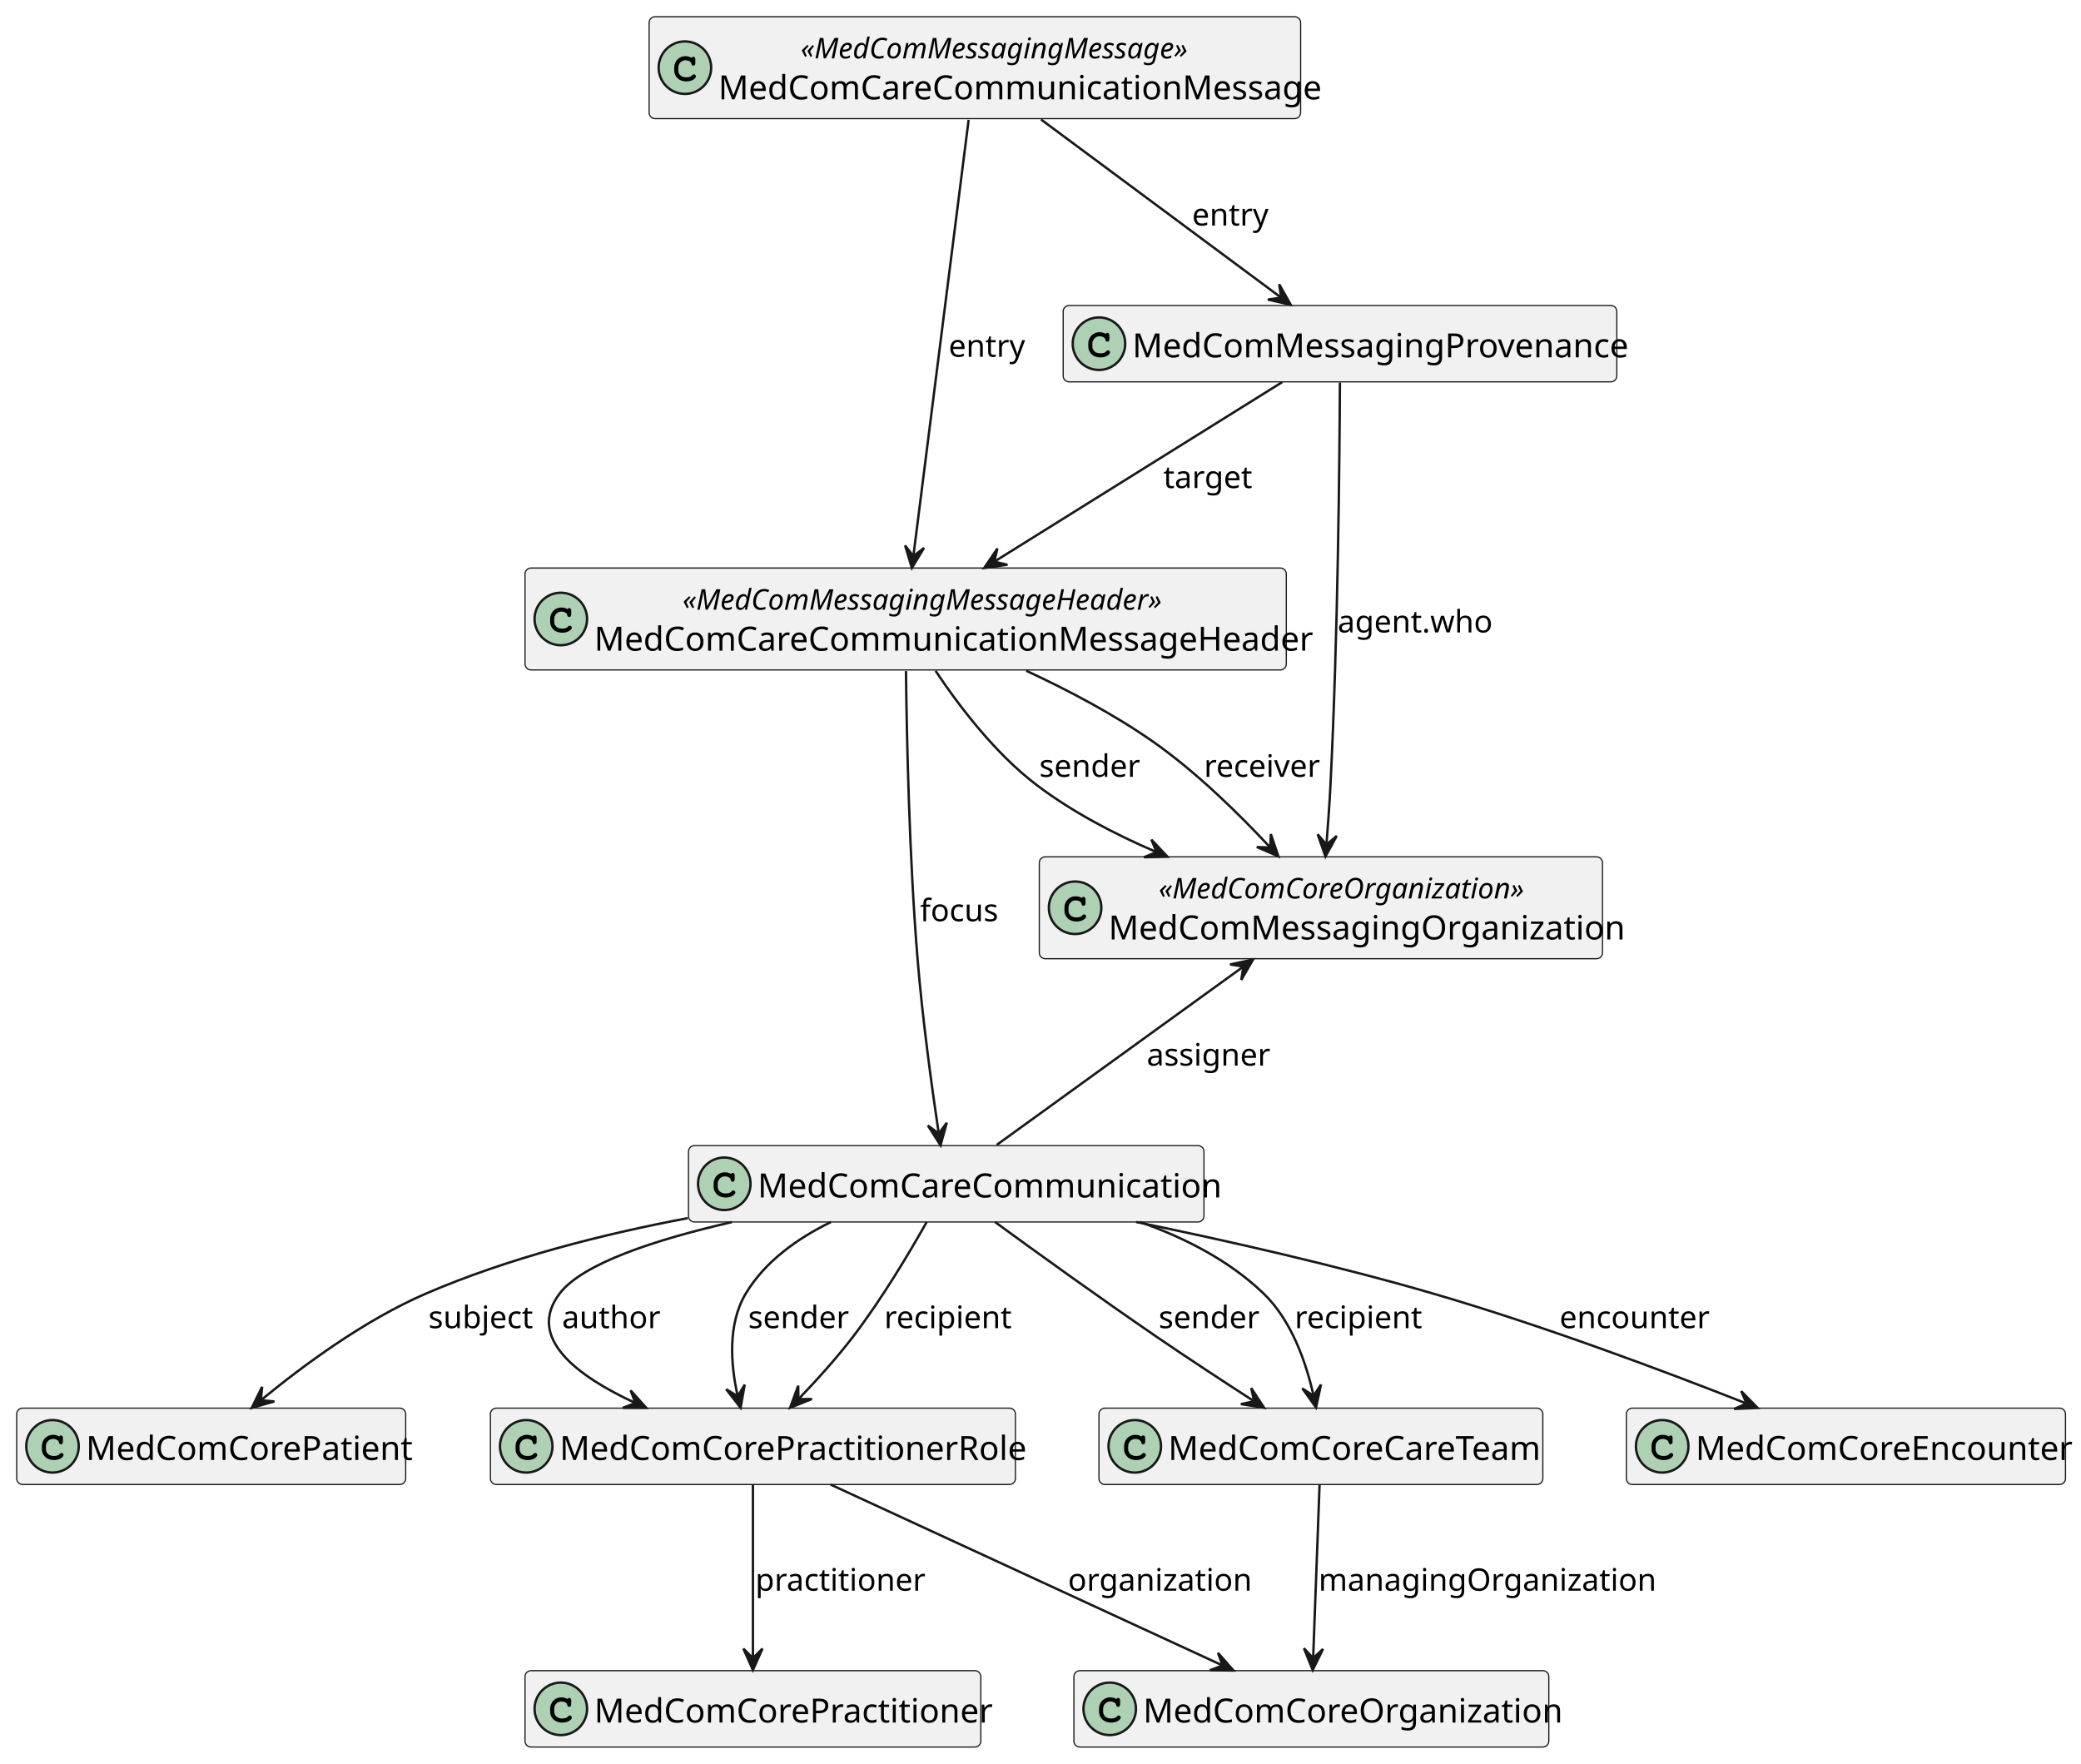
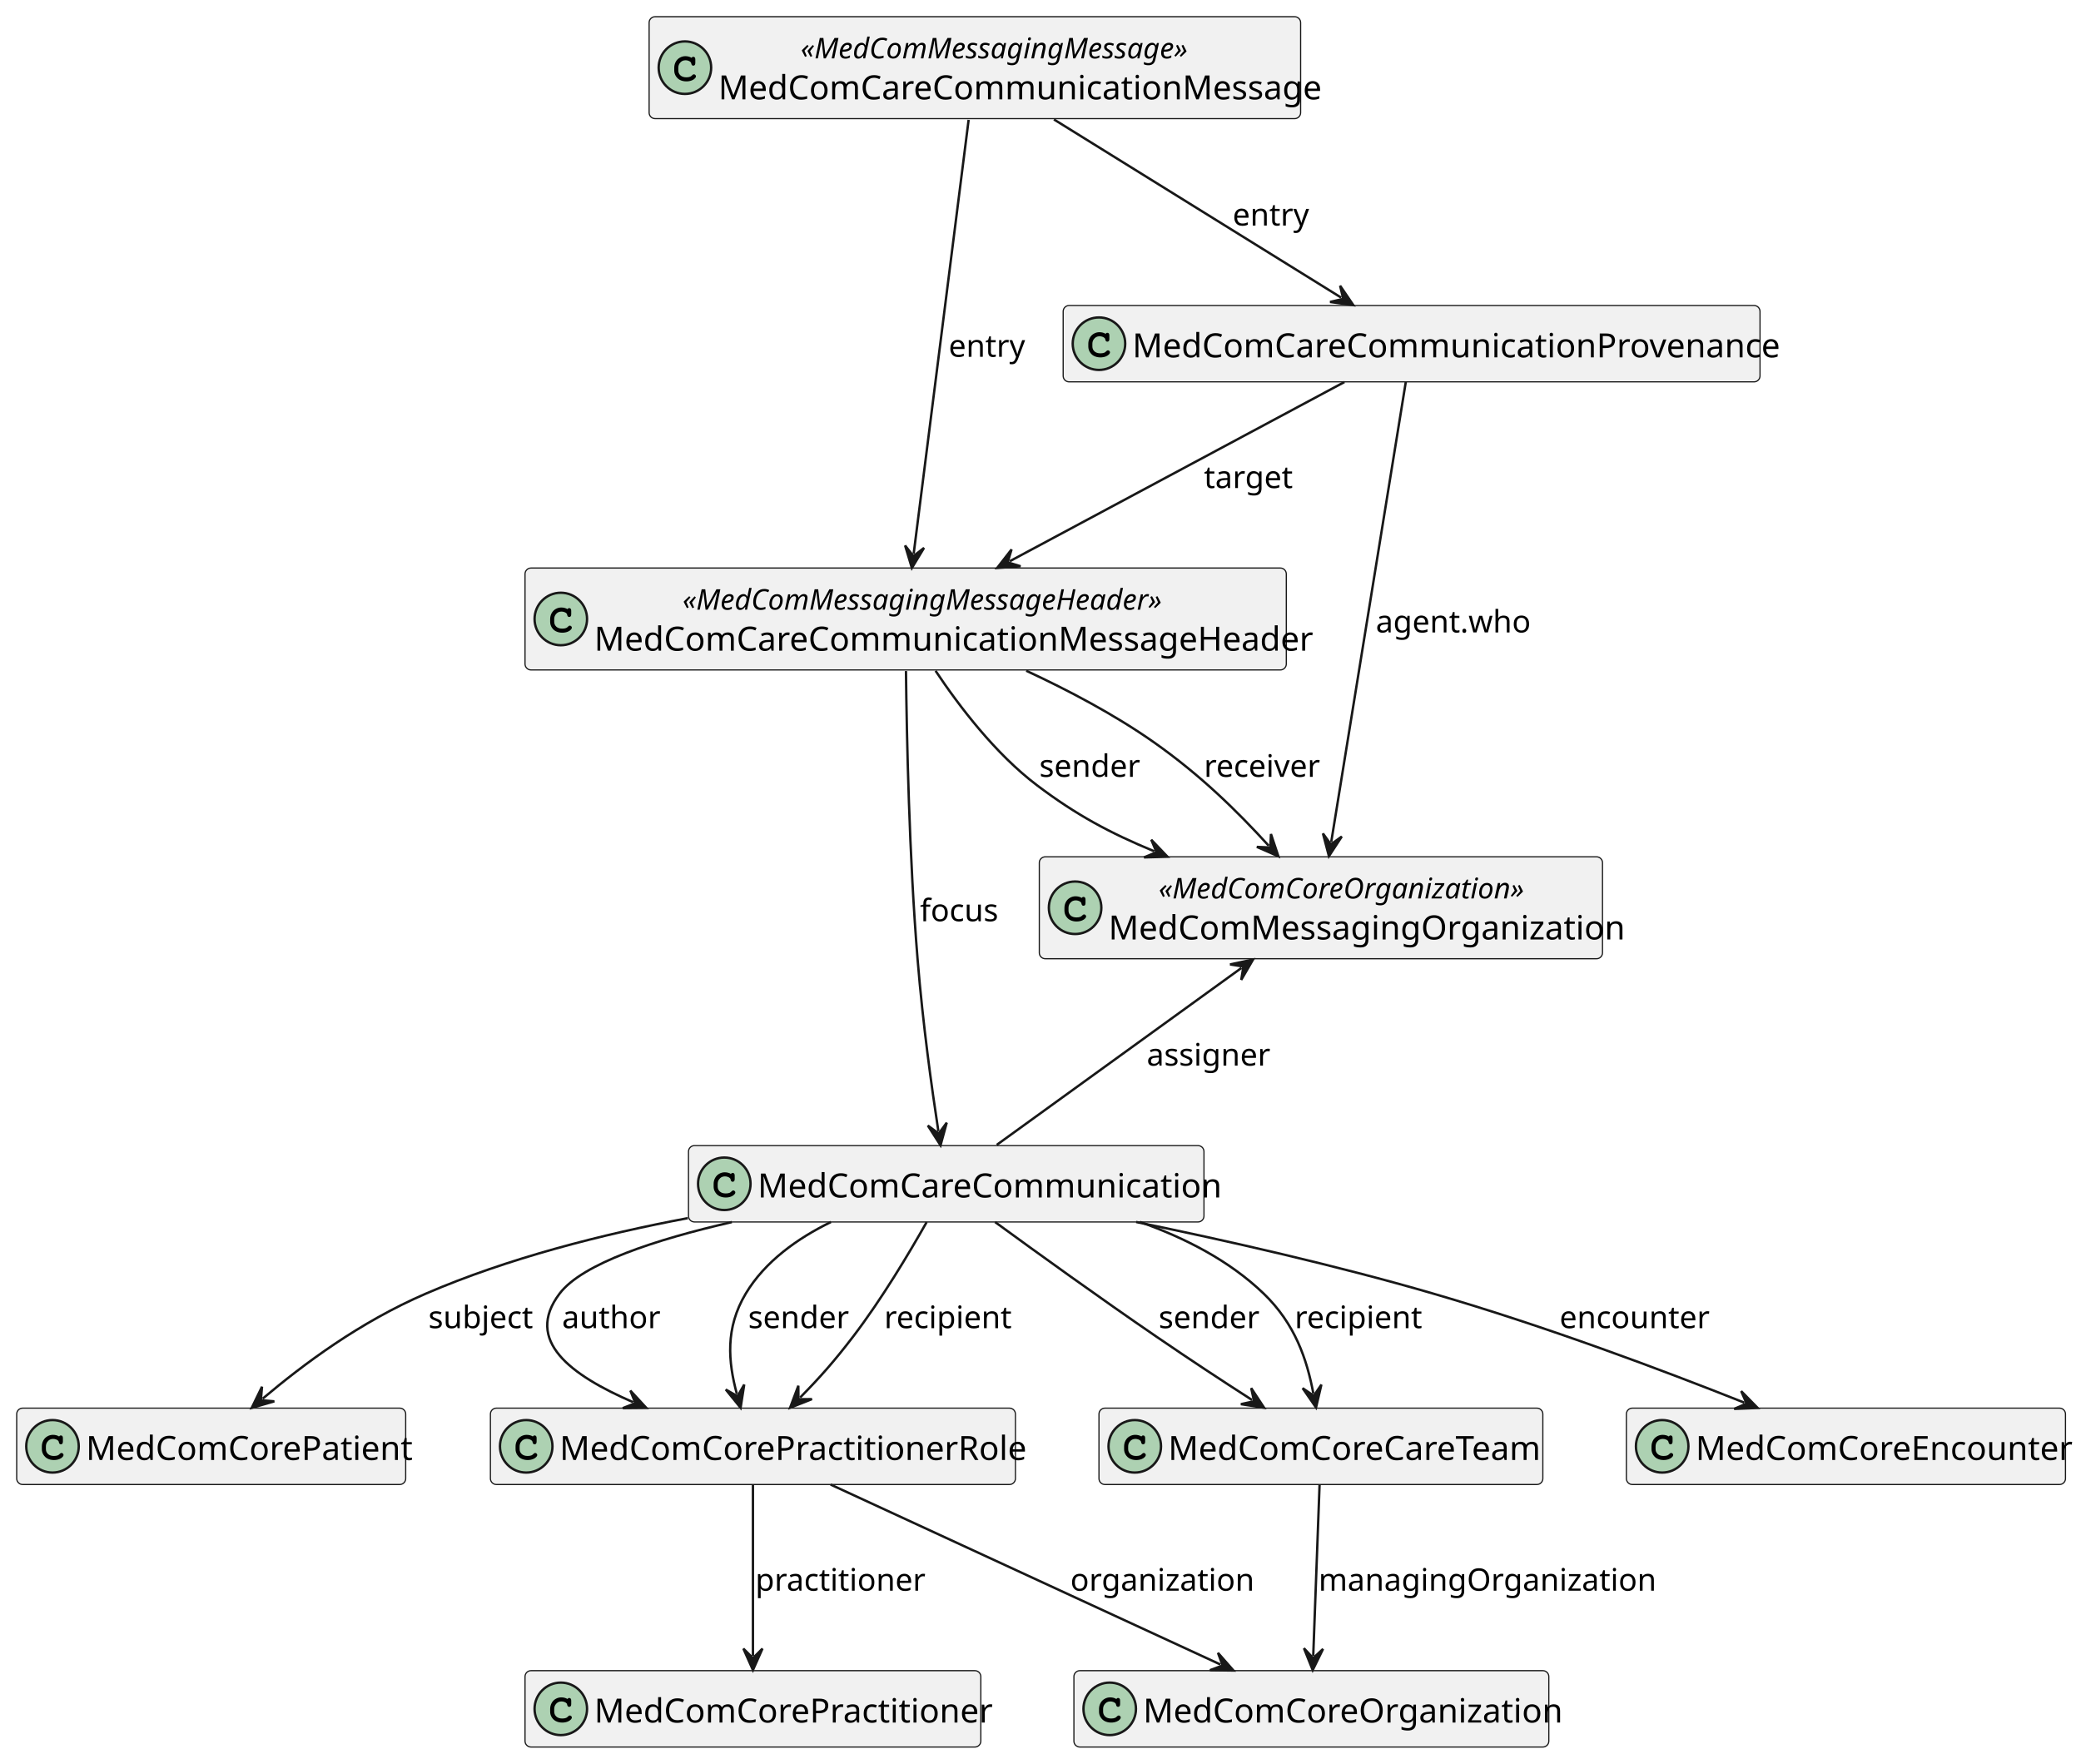
<svg xmlns="http://www.w3.org/2000/svg" contentStyleType="text/css" height="739px" preserveAspectRatio="none" style="width:872px;height:739px;background:#FFFFFF;" version="1.1" viewBox="0 0 872 739" width="872px" zoomAndPan="magnify">
  <defs />
  <g>
    <g id="elem_message">
      <rect codeLine="6" fill="#F1F1F1" height="42.703" id="message" rx="2.5" ry="2.5" style="stroke:#181818;stroke-width:0.5;" width="273" x="272" y="7" />
      <ellipse cx="287" cy="28.352" fill="#ADD1B2" rx="11" ry="11" style="stroke:#181818;stroke-width:1.0;" />
      <path d="M289.766,24.227 Q289.922,24.008 290.109,23.898 Q290.297,23.789 290.516,23.789 Q290.891,23.789 291.125,24.055 Q291.359,24.305 291.359,24.914 L291.359,26.367 Q291.359,26.977 291.125,27.242 Q290.891,27.508 290.516,27.508 Q290.172,27.508 289.969,27.305 Q289.766,27.117 289.656,26.602 Q289.609,26.242 289.422,26.055 Q289.094,25.68 288.484,25.461 Q287.875,25.242 287.25,25.242 Q286.484,25.242 285.844,25.57 Q285.219,25.898 284.719,26.648 Q284.234,27.398 284.234,28.43 L284.234,29.523 Q284.234,30.758 285.125,31.586 Q286.016,32.398 287.609,32.398 Q288.547,32.398 289.203,32.148 Q289.594,31.992 290.016,31.555 Q290.281,31.289 290.422,31.211 Q290.578,31.133 290.781,31.133 Q291.109,31.133 291.359,31.398 Q291.625,31.648 291.625,31.992 Q291.625,32.336 291.281,32.742 Q290.781,33.32 289.984,33.648 Q288.906,34.102 287.609,34.102 Q286.094,34.102 284.891,33.477 Q283.906,32.977 283.219,31.914 Q282.531,30.836 282.531,29.555 L282.531,28.398 Q282.531,27.07 283.141,25.93 Q283.766,24.773 284.859,24.164 Q285.953,23.539 287.188,23.539 Q287.922,23.539 288.562,23.711 Q289.219,23.867 289.766,24.227 Z " fill="#000000" />
      <text fill="#000000" font-family="sans-serif" font-size="12" font-style="italic" lengthAdjust="spacing" textLength="172" x="335.5" y="24.457">«MedComMessagingMessage»</text>
      <text fill="#000000" font-family="sans-serif" font-size="14" lengthAdjust="spacing" textLength="241" x="301" y="41.627">MedComCareCommunicationMessage</text>
    </g>
    <g id="elem_messageheader">
      <rect codeLine="7" fill="#F1F1F1" height="42.703" id="messageheader" rx="2.5" ry="2.5" style="stroke:#181818;stroke-width:0.5;" width="319" x="220" y="238" />
      <ellipse cx="235" cy="259.352" fill="#ADD1B2" rx="11" ry="11" style="stroke:#181818;stroke-width:1.0;" />
      <path d="M237.766,255.227 Q237.922,255.008 238.109,254.898 Q238.297,254.789 238.516,254.789 Q238.891,254.789 239.125,255.055 Q239.359,255.305 239.359,255.914 L239.359,257.367 Q239.359,257.977 239.125,258.242 Q238.891,258.508 238.516,258.508 Q238.172,258.508 237.969,258.305 Q237.766,258.117 237.656,257.602 Q237.609,257.242 237.422,257.055 Q237.094,256.68 236.484,256.461 Q235.875,256.242 235.25,256.242 Q234.484,256.242 233.844,256.57 Q233.219,256.898 232.719,257.648 Q232.234,258.398 232.234,259.43 L232.234,260.523 Q232.234,261.758 233.125,262.586 Q234.016,263.398 235.609,263.398 Q236.547,263.398 237.203,263.148 Q237.594,262.992 238.016,262.555 Q238.281,262.289 238.422,262.211 Q238.578,262.133 238.781,262.133 Q239.109,262.133 239.359,262.398 Q239.625,262.648 239.625,262.992 Q239.625,263.336 239.281,263.742 Q238.781,264.32 237.984,264.648 Q236.906,265.102 235.609,265.102 Q234.094,265.102 232.891,264.477 Q231.906,263.977 231.219,262.914 Q230.531,261.836 230.531,260.555 L230.531,259.398 Q230.531,258.07 231.141,256.93 Q231.766,255.773 232.859,255.164 Q233.953,254.539 235.188,254.539 Q235.922,254.539 236.562,254.711 Q237.219,254.867 237.766,255.227 Z " fill="#000000" />
      <text fill="#000000" font-family="sans-serif" font-size="12" font-style="italic" lengthAdjust="spacing" textLength="213" x="286" y="255.457">«MedComMessagingMessageHeader»</text>
      <text fill="#000000" font-family="sans-serif" font-size="14" lengthAdjust="spacing" textLength="287" x="249" y="272.627">MedComCareCommunicationMessageHeader</text>
    </g>
    <g id="elem_provenance">
-       <rect codeLine="8" fill="#F1F1F1" height="32" id="provenance" rx="2.5" ry="2.5" style="stroke:#181818;stroke-width:0.5;" width="232" x="445.5" y="128" />
+       <rect codeLine="8" fill="#F1F1F1" height="32" id="provenance" rx="2.5" ry="2.5" style="stroke:#181818;stroke-width:0.5;" width="292" x="445.5" y="128" />
      <ellipse cx="460.5" cy="144" fill="#ADD1B2" rx="11" ry="11" style="stroke:#181818;stroke-width:1.0;" />
      <path d="M463.266,139.875 Q463.422,139.656 463.609,139.547 Q463.797,139.438 464.016,139.438 Q464.391,139.438 464.625,139.703 Q464.859,139.953 464.859,140.562 L464.859,142.016 Q464.859,142.625 464.625,142.891 Q464.391,143.156 464.016,143.156 Q463.672,143.156 463.469,142.953 Q463.266,142.766 463.156,142.25 Q463.109,141.891 462.922,141.703 Q462.594,141.328 461.984,141.109 Q461.375,140.891 460.75,140.891 Q459.984,140.891 459.344,141.219 Q458.719,141.547 458.219,142.297 Q457.734,143.047 457.734,144.078 L457.734,145.172 Q457.734,146.406 458.625,147.234 Q459.516,148.047 461.109,148.047 Q462.047,148.047 462.703,147.797 Q463.094,147.641 463.516,147.203 Q463.781,146.938 463.922,146.859 Q464.078,146.781 464.281,146.781 Q464.609,146.781 464.859,147.047 Q465.125,147.297 465.125,147.641 Q465.125,147.984 464.781,148.391 Q464.281,148.969 463.484,149.297 Q462.406,149.75 461.109,149.75 Q459.594,149.75 458.391,149.125 Q457.406,148.625 456.719,147.562 Q456.031,146.484 456.031,145.203 L456.031,144.047 Q456.031,142.719 456.641,141.578 Q457.266,140.422 458.359,139.812 Q459.453,139.188 460.688,139.188 Q461.422,139.188 462.062,139.359 Q462.719,139.516 463.266,139.875 Z " fill="#000000" />
-       <text fill="#000000" font-family="sans-serif" font-size="14" lengthAdjust="spacing" textLength="200" x="474.5" y="149.728">MedComMessagingProvenance</text>
+       <text fill="#000000" font-family="sans-serif" font-size="14" lengthAdjust="spacing" textLength="260" x="474.5" y="149.728">MedComCareCommunicationProvenance</text>
    </g>
    <g id="elem_messagingOrganization">
      <rect codeLine="9" fill="#F1F1F1" height="42.703" id="messagingOrganization" rx="2.5" ry="2.5" style="stroke:#181818;stroke-width:0.5;" width="236" x="435.5" y="359" />
      <ellipse cx="450.5" cy="380.352" fill="#ADD1B2" rx="11" ry="11" style="stroke:#181818;stroke-width:1.0;" />
      <path d="M453.266,376.227 Q453.422,376.008 453.609,375.898 Q453.797,375.789 454.016,375.789 Q454.391,375.789 454.625,376.055 Q454.859,376.305 454.859,376.914 L454.859,378.367 Q454.859,378.977 454.625,379.242 Q454.391,379.508 454.016,379.508 Q453.672,379.508 453.469,379.305 Q453.266,379.117 453.156,378.602 Q453.109,378.242 452.922,378.055 Q452.594,377.68 451.984,377.461 Q451.375,377.242 450.75,377.242 Q449.984,377.242 449.344,377.57 Q448.719,377.898 448.219,378.648 Q447.734,379.398 447.734,380.43 L447.734,381.523 Q447.734,382.758 448.625,383.586 Q449.516,384.398 451.109,384.398 Q452.047,384.398 452.703,384.148 Q453.094,383.992 453.516,383.555 Q453.781,383.289 453.922,383.211 Q454.078,383.133 454.281,383.133 Q454.609,383.133 454.859,383.398 Q455.125,383.648 455.125,383.992 Q455.125,384.336 454.781,384.742 Q454.281,385.32 453.484,385.648 Q452.406,386.102 451.109,386.102 Q449.594,386.102 448.391,385.477 Q447.406,384.977 446.719,383.914 Q446.031,382.836 446.031,381.555 L446.031,380.398 Q446.031,379.07 446.641,377.93 Q447.266,376.773 448.359,376.164 Q449.453,375.539 450.688,375.539 Q451.422,375.539 452.062,375.711 Q452.719,375.867 453.266,376.227 Z " fill="#000000" />
      <text fill="#000000" font-family="sans-serif" font-size="12" font-style="italic" lengthAdjust="spacing" textLength="162" x="485.5" y="376.457">«MedComCoreOrganization»</text>
      <text fill="#000000" font-family="sans-serif" font-size="14" lengthAdjust="spacing" textLength="204" x="464.5" y="393.627">MedComMessagingOrganization</text>
    </g>
    <g id="elem_communication">
      <rect codeLine="10" fill="#F1F1F1" height="32" id="communication" rx="2.5" ry="2.5" style="stroke:#181818;stroke-width:0.5;" width="216" x="288.5" y="480" />
      <ellipse cx="303.5" cy="496" fill="#ADD1B2" rx="11" ry="11" style="stroke:#181818;stroke-width:1.0;" />
      <path d="M306.266,491.875 Q306.422,491.656 306.609,491.547 Q306.797,491.438 307.016,491.438 Q307.391,491.438 307.625,491.703 Q307.859,491.953 307.859,492.562 L307.859,494.016 Q307.859,494.625 307.625,494.891 Q307.391,495.156 307.016,495.156 Q306.672,495.156 306.469,494.953 Q306.266,494.766 306.156,494.25 Q306.109,493.891 305.922,493.703 Q305.594,493.328 304.984,493.109 Q304.375,492.891 303.75,492.891 Q302.984,492.891 302.344,493.219 Q301.719,493.547 301.219,494.297 Q300.734,495.047 300.734,496.078 L300.734,497.172 Q300.734,498.406 301.625,499.234 Q302.516,500.047 304.109,500.047 Q305.047,500.047 305.703,499.797 Q306.094,499.641 306.516,499.203 Q306.781,498.938 306.922,498.859 Q307.078,498.781 307.281,498.781 Q307.609,498.781 307.859,499.047 Q308.125,499.297 308.125,499.641 Q308.125,499.984 307.781,500.391 Q307.281,500.969 306.484,501.297 Q305.406,501.75 304.109,501.75 Q302.594,501.75 301.391,501.125 Q300.406,500.625 299.719,499.562 Q299.031,498.484 299.031,497.203 L299.031,496.047 Q299.031,494.719 299.641,493.578 Q300.266,492.422 301.359,491.812 Q302.453,491.188 303.688,491.188 Q304.422,491.188 305.062,491.359 Q305.719,491.516 306.266,491.875 Z " fill="#000000" />
      <text fill="#000000" font-family="sans-serif" font-size="14" lengthAdjust="spacing" textLength="184" x="317.5" y="501.728">MedComCareCommunication</text>
    </g>
    <g id="elem_patient">
      <rect codeLine="11" fill="#F1F1F1" height="32" id="patient" rx="2.5" ry="2.5" style="stroke:#181818;stroke-width:0.5;" width="163" x="7" y="590" />
      <ellipse cx="22" cy="606" fill="#ADD1B2" rx="11" ry="11" style="stroke:#181818;stroke-width:1.0;" />
      <path d="M24.766,601.875 Q24.922,601.656 25.109,601.547 Q25.297,601.438 25.516,601.438 Q25.891,601.438 26.125,601.703 Q26.359,601.953 26.359,602.562 L26.359,604.016 Q26.359,604.625 26.125,604.891 Q25.891,605.156 25.516,605.156 Q25.172,605.156 24.969,604.953 Q24.766,604.766 24.656,604.25 Q24.609,603.891 24.422,603.703 Q24.094,603.328 23.484,603.109 Q22.875,602.891 22.25,602.891 Q21.484,602.891 20.844,603.219 Q20.219,603.547 19.719,604.297 Q19.234,605.047 19.234,606.078 L19.234,607.172 Q19.234,608.406 20.125,609.234 Q21.016,610.047 22.609,610.047 Q23.547,610.047 24.203,609.797 Q24.594,609.641 25.016,609.203 Q25.281,608.938 25.422,608.859 Q25.578,608.781 25.781,608.781 Q26.109,608.781 26.359,609.047 Q26.625,609.297 26.625,609.641 Q26.625,609.984 26.281,610.391 Q25.781,610.969 24.984,611.297 Q23.906,611.75 22.609,611.75 Q21.094,611.75 19.891,611.125 Q18.906,610.625 18.219,609.562 Q17.531,608.484 17.531,607.203 L17.531,606.047 Q17.531,604.719 18.141,603.578 Q18.766,602.422 19.859,601.812 Q20.953,601.188 22.188,601.188 Q22.922,601.188 23.562,601.359 Q24.219,601.516 24.766,601.875 Z " fill="#000000" />
      <text fill="#000000" font-family="sans-serif" font-size="14" lengthAdjust="spacing" textLength="131" x="36" y="611.729">MedComCorePatient</text>
    </g>
    <g id="elem_pracRole">
      <rect codeLine="12" fill="#F1F1F1" height="32" id="pracRole" rx="2.5" ry="2.5" style="stroke:#181818;stroke-width:0.5;" width="220" x="205.5" y="590" />
      <ellipse cx="220.5" cy="606" fill="#ADD1B2" rx="11" ry="11" style="stroke:#181818;stroke-width:1.0;" />
      <path d="M223.266,601.875 Q223.422,601.656 223.609,601.547 Q223.797,601.438 224.016,601.438 Q224.391,601.438 224.625,601.703 Q224.859,601.953 224.859,602.562 L224.859,604.016 Q224.859,604.625 224.625,604.891 Q224.391,605.156 224.016,605.156 Q223.672,605.156 223.469,604.953 Q223.266,604.766 223.156,604.25 Q223.109,603.891 222.922,603.703 Q222.594,603.328 221.984,603.109 Q221.375,602.891 220.75,602.891 Q219.984,602.891 219.344,603.219 Q218.719,603.547 218.219,604.297 Q217.734,605.047 217.734,606.078 L217.734,607.172 Q217.734,608.406 218.625,609.234 Q219.516,610.047 221.109,610.047 Q222.047,610.047 222.703,609.797 Q223.094,609.641 223.516,609.203 Q223.781,608.938 223.922,608.859 Q224.078,608.781 224.281,608.781 Q224.609,608.781 224.859,609.047 Q225.125,609.297 225.125,609.641 Q225.125,609.984 224.781,610.391 Q224.281,610.969 223.484,611.297 Q222.406,611.75 221.109,611.75 Q219.594,611.75 218.391,611.125 Q217.406,610.625 216.719,609.562 Q216.031,608.484 216.031,607.203 L216.031,606.047 Q216.031,604.719 216.641,603.578 Q217.266,602.422 218.359,601.812 Q219.453,601.188 220.688,601.188 Q221.422,601.188 222.062,601.359 Q222.719,601.516 223.266,601.875 Z " fill="#000000" />
      <text fill="#000000" font-family="sans-serif" font-size="14" lengthAdjust="spacing" textLength="188" x="234.5" y="611.729">MedComCorePractitionerRole</text>
    </g>
    <g id="elem_careteam">
      <rect codeLine="13" fill="#F1F1F1" height="32" id="careteam" rx="2.5" ry="2.5" style="stroke:#181818;stroke-width:0.5;" width="186" x="460.5" y="590" />
      <ellipse cx="475.5" cy="606" fill="#ADD1B2" rx="11" ry="11" style="stroke:#181818;stroke-width:1.0;" />
      <path d="M478.266,601.875 Q478.422,601.656 478.609,601.547 Q478.797,601.438 479.016,601.438 Q479.391,601.438 479.625,601.703 Q479.859,601.953 479.859,602.562 L479.859,604.016 Q479.859,604.625 479.625,604.891 Q479.391,605.156 479.016,605.156 Q478.672,605.156 478.469,604.953 Q478.266,604.766 478.156,604.25 Q478.109,603.891 477.922,603.703 Q477.594,603.328 476.984,603.109 Q476.375,602.891 475.75,602.891 Q474.984,602.891 474.344,603.219 Q473.719,603.547 473.219,604.297 Q472.734,605.047 472.734,606.078 L472.734,607.172 Q472.734,608.406 473.625,609.234 Q474.516,610.047 476.109,610.047 Q477.047,610.047 477.703,609.797 Q478.094,609.641 478.516,609.203 Q478.781,608.938 478.922,608.859 Q479.078,608.781 479.281,608.781 Q479.609,608.781 479.859,609.047 Q480.125,609.297 480.125,609.641 Q480.125,609.984 479.781,610.391 Q479.281,610.969 478.484,611.297 Q477.406,611.75 476.109,611.75 Q474.594,611.75 473.391,611.125 Q472.406,610.625 471.719,609.562 Q471.031,608.484 471.031,607.203 L471.031,606.047 Q471.031,604.719 471.641,603.578 Q472.266,602.422 473.359,601.812 Q474.453,601.188 475.688,601.188 Q476.422,601.188 477.062,601.359 Q477.719,601.516 478.266,601.875 Z " fill="#000000" />
      <text fill="#000000" font-family="sans-serif" font-size="14" lengthAdjust="spacing" textLength="154" x="489.5" y="611.729">MedComCoreCareTeam</text>
    </g>
    <g id="elem_author">
      <rect codeLine="14" fill="#F1F1F1" height="32" id="author" rx="2.5" ry="2.5" style="stroke:#181818;stroke-width:0.5;" width="191" x="220" y="700" />
      <ellipse cx="235" cy="716" fill="#ADD1B2" rx="11" ry="11" style="stroke:#181818;stroke-width:1.0;" />
      <path d="M237.766,711.875 Q237.922,711.656 238.109,711.547 Q238.297,711.438 238.516,711.438 Q238.891,711.438 239.125,711.703 Q239.359,711.953 239.359,712.562 L239.359,714.016 Q239.359,714.625 239.125,714.891 Q238.891,715.156 238.516,715.156 Q238.172,715.156 237.969,714.953 Q237.766,714.766 237.656,714.25 Q237.609,713.891 237.422,713.703 Q237.094,713.328 236.484,713.109 Q235.875,712.891 235.25,712.891 Q234.484,712.891 233.844,713.219 Q233.219,713.547 232.719,714.297 Q232.234,715.047 232.234,716.078 L232.234,717.172 Q232.234,718.406 233.125,719.234 Q234.016,720.047 235.609,720.047 Q236.547,720.047 237.203,719.797 Q237.594,719.641 238.016,719.203 Q238.281,718.938 238.422,718.859 Q238.578,718.781 238.781,718.781 Q239.109,718.781 239.359,719.047 Q239.625,719.297 239.625,719.641 Q239.625,719.984 239.281,720.391 Q238.781,720.969 237.984,721.297 Q236.906,721.75 235.609,721.75 Q234.094,721.75 232.891,721.125 Q231.906,720.625 231.219,719.562 Q230.531,718.484 230.531,717.203 L230.531,716.047 Q230.531,714.719 231.141,713.578 Q231.766,712.422 232.859,711.812 Q233.953,711.188 235.188,711.188 Q235.922,711.188 236.562,711.359 Q237.219,711.516 237.766,711.875 Z " fill="#000000" />
      <text fill="#000000" font-family="sans-serif" font-size="14" lengthAdjust="spacing" textLength="159" x="249" y="721.729">MedComCorePractitioner</text>
    </g>
    <g id="elem_encounter">
      <rect codeLine="15" fill="#F1F1F1" height="32" id="encounter" rx="2.5" ry="2.5" style="stroke:#181818;stroke-width:0.5;" width="184" x="681.5" y="590" />
      <ellipse cx="696.5" cy="606" fill="#ADD1B2" rx="11" ry="11" style="stroke:#181818;stroke-width:1.0;" />
      <path d="M699.266,601.875 Q699.422,601.656 699.609,601.547 Q699.797,601.438 700.016,601.438 Q700.391,601.438 700.625,601.703 Q700.859,601.953 700.859,602.562 L700.859,604.016 Q700.859,604.625 700.625,604.891 Q700.391,605.156 700.016,605.156 Q699.672,605.156 699.469,604.953 Q699.266,604.766 699.156,604.25 Q699.109,603.891 698.922,603.703 Q698.594,603.328 697.984,603.109 Q697.375,602.891 696.75,602.891 Q695.984,602.891 695.344,603.219 Q694.719,603.547 694.219,604.297 Q693.734,605.047 693.734,606.078 L693.734,607.172 Q693.734,608.406 694.625,609.234 Q695.516,610.047 697.109,610.047 Q698.047,610.047 698.703,609.797 Q699.094,609.641 699.516,609.203 Q699.781,608.938 699.922,608.859 Q700.078,608.781 700.281,608.781 Q700.609,608.781 700.859,609.047 Q701.125,609.297 701.125,609.641 Q701.125,609.984 700.781,610.391 Q700.281,610.969 699.484,611.297 Q698.406,611.75 697.109,611.75 Q695.594,611.75 694.391,611.125 Q693.406,610.625 692.719,609.562 Q692.031,608.484 692.031,607.203 L692.031,606.047 Q692.031,604.719 692.641,603.578 Q693.266,602.422 694.359,601.812 Q695.453,601.188 696.688,601.188 Q697.422,601.188 698.062,601.359 Q698.719,601.516 699.266,601.875 Z " fill="#000000" />
      <text fill="#000000" font-family="sans-serif" font-size="14" lengthAdjust="spacing" textLength="152" x="710.5" y="611.729">MedComCoreEncounter</text>
    </g>
    <g id="elem_organization">
      <rect codeLine="16" fill="#F1F1F1" height="32" id="organization" rx="2.5" ry="2.5" style="stroke:#181818;stroke-width:0.5;" width="199" x="450" y="700" />
      <ellipse cx="465" cy="716" fill="#ADD1B2" rx="11" ry="11" style="stroke:#181818;stroke-width:1.0;" />
      <path d="M467.766,711.875 Q467.922,711.656 468.109,711.547 Q468.297,711.438 468.516,711.438 Q468.891,711.438 469.125,711.703 Q469.359,711.953 469.359,712.562 L469.359,714.016 Q469.359,714.625 469.125,714.891 Q468.891,715.156 468.516,715.156 Q468.172,715.156 467.969,714.953 Q467.766,714.766 467.656,714.25 Q467.609,713.891 467.422,713.703 Q467.094,713.328 466.484,713.109 Q465.875,712.891 465.25,712.891 Q464.484,712.891 463.844,713.219 Q463.219,713.547 462.719,714.297 Q462.234,715.047 462.234,716.078 L462.234,717.172 Q462.234,718.406 463.125,719.234 Q464.016,720.047 465.609,720.047 Q466.547,720.047 467.203,719.797 Q467.594,719.641 468.016,719.203 Q468.281,718.938 468.422,718.859 Q468.578,718.781 468.781,718.781 Q469.109,718.781 469.359,719.047 Q469.625,719.297 469.625,719.641 Q469.625,719.984 469.281,720.391 Q468.781,720.969 467.984,721.297 Q466.906,721.75 465.609,721.75 Q464.094,721.75 462.891,721.125 Q461.906,720.625 461.219,719.562 Q460.531,718.484 460.531,717.203 L460.531,716.047 Q460.531,714.719 461.141,713.578 Q461.766,712.422 462.859,711.812 Q463.953,711.188 465.188,711.188 Q465.922,711.188 466.562,711.359 Q467.219,711.516 467.766,711.875 Z " fill="#000000" />
      <text fill="#000000" font-family="sans-serif" font-size="14" lengthAdjust="spacing" textLength="167" x="479" y="721.729">MedComCoreOrganization</text>
    </g>
    <g id="link_message_messageheader">
-       <path codeLine="18" d="M405.88,50.23 C400.56,92.21 388.53,187.17 382.74,232.92 " fill="none" id="message-to-messageheader" style="stroke:#181818;stroke-width:1.0;" />
-       <polygon fill="#181818" points="382.1,237.99,387.2,229.565,382.729,233.03,379.264,228.558,382.1,237.99" style="stroke:#181818;stroke-width:1.0;" />
+       <path codeLine="18" d="M405.88,50.23 C400.35,93.83 388.354,188.618 382.854,232.038 " fill="none" id="message-to-messageheader" style="stroke:#181818;stroke-width:1.0;" />
+       <polygon fill="#181818" points="382.1,237.99,387.199,229.564,382.728,233.03,379.263,228.559,382.1,237.99" style="stroke:#181818;stroke-width:1.0;" />
      <text fill="#000000" font-family="sans-serif" font-size="13" lengthAdjust="spacing" textLength="29" x="397.5" y="149.495">entry</text>
    </g>
    <g id="link_messageheader_communication">
-       <path codeLine="19" d="M379.63,281.16 C379.94,308.75 380.98,359.13 384.5,402 C386.57,427.21 390.55,456.08 393.35,474.88 " fill="none" id="messageheader-to-communication" style="stroke:#181818;stroke-width:1.0;" />
-       <polygon fill="#181818" points="394.11,479.9,396.728,470.406,393.367,474.955,388.817,471.594,394.11,479.9" style="stroke:#181818;stroke-width:1.0;" />
+       <path codeLine="19" d="M379.63,281.16 C379.94,308.75 380.98,359.13 384.5,402 C386.76,429.58 390.405,455.609 393.205,473.969 " fill="none" id="messageheader-to-communication" style="stroke:#181818;stroke-width:1.0;" />
+       <polygon fill="#181818" points="394.11,479.9,396.707,470.4,393.356,474.957,388.799,471.606,394.11,479.9" style="stroke:#181818;stroke-width:1.0;" />
      <text fill="#000000" font-family="sans-serif" font-size="13" lengthAdjust="spacing" textLength="31" x="385.5" y="385.995">focus</text>
    </g>
    <g id="link_communication_patient">
-       <path codeLine="20" d="M288.23,510.39 C252.35,517.15 212.83,527.19 178.5,542 C152.83,553.07 127.05,572.12 109.7,586.38 " fill="none" id="communication-to-patient" style="stroke:#181818;stroke-width:1.0;" />
-       <polygon fill="#181818" points="105.48,589.89,114.956,587.205,109.322,586.691,109.837,581.057,105.48,589.89" style="stroke:#181818;stroke-width:1.0;" />
+       <path codeLine="20" d="M288.23,510.39 C252.35,517.15 212.83,527.19 178.5,542 C150.65,554.01 127.269,571.534 110.069,586.024 " fill="none" id="communication-to-patient" style="stroke:#181818;stroke-width:1.0;" />
+       <polygon fill="#181818" points="105.48,589.89,114.94,587.151,109.304,586.669,109.786,581.032,105.48,589.89" style="stroke:#181818;stroke-width:1.0;" />
      <text fill="#000000" font-family="sans-serif" font-size="13" lengthAdjust="spacing" textLength="42" x="179.5" y="556.495">subject</text>
    </g>
    <g id="link_communication_pracRole">
-       <path codeLine="21" d="M306.68,512.05 C274.64,519.39 244.08,529.39 234.5,542 C220.39,560.56 241.87,576.61 266.24,587.86 " fill="none" id="communication-to-pracRole" style="stroke:#181818;stroke-width:1.0;" />
-       <polygon fill="#181818" points="270.82,589.9,264.244,582.568,266.257,587.855,260.971,589.869,270.82,589.9" style="stroke:#181818;stroke-width:1.0;" />
+       <path codeLine="21" d="M306.68,512.05 C274.64,519.39 244.08,529.39 234.5,542 C219.52,561.71 239.173,576.207 265.313,587.517 " fill="none" id="communication-to-pracRole" style="stroke:#181818;stroke-width:1.0;" />
+       <polygon fill="#181818" points="270.82,589.9,264.148,582.655,266.231,587.914,260.972,589.997,270.82,589.9" style="stroke:#181818;stroke-width:1.0;" />
      <text fill="#000000" font-family="sans-serif" font-size="13" lengthAdjust="spacing" textLength="36" x="235.5" y="556.495">author</text>
    </g>
    <g id="link_communication_pracRole">
-       <path codeLine="27" d="M348.2,512.01 C334.22,518.84 320.57,528.52 312.5,542 C304.85,554.77 306.17,571.75 309.09,584.86 " fill="none" id="communication-to-pracRole-1" style="stroke:#181818;stroke-width:1.0;" />
-       <polygon fill="#181818" points="310.33,589.86,312.055,580.163,309.131,585.006,304.288,582.082,310.33,589.86" style="stroke:#181818;stroke-width:1.0;" />
+       <path codeLine="27" d="M348.2,512.01 C334.22,518.84 320.57,528.52 312.5,542 C303.84,556.47 305.117,570.537 308.767,584.067 " fill="none" id="communication-to-pracRole-1" style="stroke:#181818;stroke-width:1.0;" />
+       <polygon fill="#181818" points="310.33,589.86,311.848,580.129,309.028,585.033,304.124,582.212,310.33,589.86" style="stroke:#181818;stroke-width:1.0;" />
      <text fill="#000000" font-family="sans-serif" font-size="13" lengthAdjust="spacing" textLength="39" x="313.5" y="556.495">sender</text>
    </g>
    <g id="link_communication_pracRole">
-       <path codeLine="28" d="M388.3,512.05 C380.9,525.17 369.37,544.47 357.5,560 C350.58,569.05 342.15,578.36 334.66,586.15 " fill="none" id="communication-to-pracRole-2" style="stroke:#181818;stroke-width:1.0;" />
-       <polygon fill="#181818" points="331.07,589.84,340.212,586.175,334.555,586.255,334.475,580.598,331.07,589.84" style="stroke:#181818;stroke-width:1.0;" />
+       <path codeLine="28" d="M388.3,512.05 C380.9,525.17 369.37,544.47 357.5,560 C349.45,570.53 343.557,577.142 335.277,585.562 " fill="none" id="communication-to-pracRole-2" style="stroke:#181818;stroke-width:1.0;" />
+       <polygon fill="#181818" points="331.07,589.84,340.232,586.227,334.576,586.275,334.528,580.618,331.07,589.84" style="stroke:#181818;stroke-width:1.0;" />
      <text fill="#000000" font-family="sans-serif" font-size="13" lengthAdjust="spacing" textLength="49" x="370.5" y="556.495">recipient</text>
    </g>
    <g id="link_message_provenance">
-       <path codeLine="22" d="M436.21,50.05 C464.82,71.28 509.05,104.09 536.59,124.52 " fill="none" id="message-to-provenance" style="stroke:#181818;stroke-width:1.0;" />
-       <polygon fill="#181818" points="540.86,127.69,536.026,119.109,536.848,124.706,531.251,125.528,540.86,127.69" style="stroke:#181818;stroke-width:1.0;" />
-       <text fill="#000000" font-family="sans-serif" font-size="13" lengthAdjust="spacing" textLength="29" x="499.5" y="94.495">entry</text>
+       <path codeLine="22" d="M441.64,50.05 C477.79,72.48 529.711,104.678 561.991,124.698 " fill="none" id="message-to-provenance" style="stroke:#181818;stroke-width:1.0;" />
+       <polygon fill="#181818" points="567.09,127.86,561.55,119.717,562.841,125.225,557.333,126.516,567.09,127.86" style="stroke:#181818;stroke-width:1.0;" />
+       <text fill="#000000" font-family="sans-serif" font-size="13" lengthAdjust="spacing" textLength="29" x="516.5" y="94.495">entry</text>
    </g>
    <g id="link_provenance_messageheader">
-       <path codeLine="23" d="M537.33,160.07 C506.48,179.31 452.8,212.79 416.71,235.29 " fill="none" id="provenance-to-messageheader" style="stroke:#181818;stroke-width:1.0;" />
-       <polygon fill="#181818" points="412.4,237.98,422.154,236.617,416.644,235.336,417.924,229.826,412.4,237.98" style="stroke:#181818;stroke-width:1.0;" />
-       <text fill="#000000" font-family="sans-serif" font-size="13" lengthAdjust="spacing" textLength="33" x="487.5" y="204.495">target</text>
+       <path codeLine="23" d="M563.35,160.07 C525.95,180.09 465.039,212.697 423.119,235.147 " fill="none" id="provenance-to-messageheader" style="stroke:#181818;stroke-width:1.0;" />
+       <polygon fill="#181818" points="417.83,237.98,427.652,237.257,422.238,235.619,423.875,230.205,417.83,237.98" style="stroke:#181818;stroke-width:1.0;" />
+       <text fill="#000000" font-family="sans-serif" font-size="13" lengthAdjust="spacing" textLength="33" x="504.5" y="204.495">target</text>
    </g>
    <g id="link_provenance_messagingOrganization">
-       <path codeLine="24" d="M561.46,160.28 C561.32,191.82 560.65,266.45 557.5,329 C557.1,336.99 556.47,345.68 555.84,353.57 " fill="none" id="provenance-to-messagingOrganization" style="stroke:#181818;stroke-width:1.0;" />
-       <polygon fill="#181818" points="555.4,358.88,560.131,350.242,555.814,353.897,552.159,349.58,555.4,358.88" style="stroke:#181818;stroke-width:1.0;" />
-       <text fill="#000000" font-family="sans-serif" font-size="13" lengthAdjust="spacing" textLength="59" x="560.5" y="264.995">agent.who</text>
+       <path codeLine="24" d="M589.07,160.03 C582.5,200.56 565.36,306.307 557.82,352.817 " fill="none" id="provenance-to-messagingOrganization" style="stroke:#181818;stroke-width:1.0;" />
+       <polygon fill="#181818" points="556.86,358.74,562.249,350.496,557.66,353.804,554.352,349.216,556.86,358.74" style="stroke:#181818;stroke-width:1.0;" />
+       <text fill="#000000" font-family="sans-serif" font-size="13" lengthAdjust="spacing" textLength="59" x="576.5" y="264.995">agent.who</text>
    </g>
    <g id="link_communication_careteam">
-       <path codeLine="25" d="M416.95,512.02 C434.67,524.95 461.08,543.99 484.5,560 C497.75,569.06 512.64,578.82 525.19,586.93 " fill="none" id="communication-to-careteam" style="stroke:#181818;stroke-width:1.0;" />
-       <polygon fill="#181818" points="529.7,589.84,524.312,581.596,525.501,587.126,519.97,588.314,529.7,589.84" style="stroke:#181818;stroke-width:1.0;" />
+       <path codeLine="25" d="M416.95,512.02 C434.67,524.95 461.08,543.99 484.5,560 C499.38,570.17 511.274,577.983 524.654,586.593 " fill="none" id="communication-to-careteam" style="stroke:#181818;stroke-width:1.0;" />
+       <polygon fill="#181818" points="529.7,589.84,524.296,581.606,525.495,587.134,519.967,588.333,529.7,589.84" style="stroke:#181818;stroke-width:1.0;" />
      <text fill="#000000" font-family="sans-serif" font-size="13" lengthAdjust="spacing" textLength="39" x="485.5" y="556.495">sender</text>
    </g>
    <g id="link_communication_careteam">
-       <path codeLine="26" d="M477.7,512.01 C496.51,518.65 515.19,528.22 529.5,542 C541.19,553.25 547.25,570.79 550.36,584.5 " fill="none" id="communication-to-careteam-1" style="stroke:#181818;stroke-width:1.0;" />
-       <polygon fill="#181818" points="551.45,589.74,553.537,580.115,550.434,584.844,545.704,581.741,551.45,589.74" style="stroke:#181818;stroke-width:1.0;" />
+       <path codeLine="26" d="M477.7,512.01 C496.51,518.65 515.19,528.22 529.5,542 C542.74,554.75 547.643,569.655 550.332,583.845 " fill="none" id="communication-to-careteam-1" style="stroke:#181818;stroke-width:1.0;" />
+       <polygon fill="#181818" points="551.45,589.74,553.704,580.153,550.519,584.827,545.844,581.643,551.45,589.74" style="stroke:#181818;stroke-width:1.0;" />
      <text fill="#000000" font-family="sans-serif" font-size="13" lengthAdjust="spacing" textLength="49" x="542.5" y="556.495">recipient</text>
    </g>
    <g id="link_messagingOrganization_communication">
-       <path codeLine="29" d="M520.99,405.01 C489.99,427.41 444.23,460.5 417.68,479.69 " fill="none" id="messagingOrganization-backto-communication" style="stroke:#181818;stroke-width:1.0;" />
-       <polygon fill="#181818" points="525.07,402.05,515.435,404.09,521.021,404.983,520.128,410.569,525.07,402.05" style="stroke:#181818;stroke-width:1.0;" />
+       <path codeLine="29" d="M520.207,405.565 C489.277,427.925 445.42,459.64 417.68,479.69 " fill="none" id="messagingOrganization-backto-communication" style="stroke:#181818;stroke-width:1.0;" />
+       <polygon fill="#181818" points="525.07,402.05,515.433,404.081,521.018,404.979,520.12,410.564,525.07,402.05" style="stroke:#181818;stroke-width:1.0;" />
      <text fill="#000000" font-family="sans-serif" font-size="13" lengthAdjust="spacing" textLength="49" x="480.5" y="446.495">assigner</text>
    </g>
    <g id="link_pracRole_author">
-       <path codeLine="30" d="M315.5,622.02 C315.5,640.93 315.5,673.51 315.5,694.65 " fill="none" id="pracRole-to-author" style="stroke:#181818;stroke-width:1.0;" />
+       <path codeLine="30" d="M315.5,622.02 C315.5,642.53 315.5,673.13 315.5,693.76 " fill="none" id="pracRole-to-author" style="stroke:#181818;stroke-width:1.0;" />
      <polygon fill="#181818" points="315.5,699.76,319.5,690.76,315.5,694.76,311.5,690.76,315.5,699.76" style="stroke:#181818;stroke-width:1.0;" />
      <text fill="#000000" font-family="sans-serif" font-size="13" lengthAdjust="spacing" textLength="64" x="316.5" y="666.495">practitioner</text>
    </g>
    <g id="link_pracRole_organization">
-       <path codeLine="31" d="M348.04,622.02 C391.14,641.91 466.98,676.91 512.3,697.83 " fill="none" id="pracRole-to-organization" style="stroke:#181818;stroke-width:1.0;" />
-       <polygon fill="#181818" points="516.86,699.94,510.369,692.533,512.322,697.842,507.012,699.794,516.86,699.94" style="stroke:#181818;stroke-width:1.0;" />
-       <text fill="#000000" font-family="sans-serif" font-size="13" lengthAdjust="spacing" textLength="70" x="447.5" y="666.495">organization</text>
+       <path codeLine="31" d="M348.04,622.02 C392.62,642.59 466.782,676.826 511.412,697.426 " fill="none" id="pracRole-to-organization" style="stroke:#181818;stroke-width:1.0;" />
+       <polygon fill="#181818" points="516.86,699.94,510.365,692.537,512.32,697.845,507.012,699.8,516.86,699.94" style="stroke:#181818;stroke-width:1.0;" />
+       <text fill="#000000" font-family="sans-serif" font-size="13" lengthAdjust="spacing" textLength="70" x="448.5" y="666.495">organization</text>
    </g>
    <g id="link_careteam_organization">
-       <path codeLine="32" d="M552.94,622.02 C552.24,640.93 551.04,673.51 550.25,694.65 " fill="none" id="careteam-to-organization" style="stroke:#181818;stroke-width:1.0;" />
-       <polygon fill="#181818" points="550.06,699.76,554.391,690.915,550.246,694.763,546.397,690.618,550.06,699.76" style="stroke:#181818;stroke-width:1.0;" />
+       <path codeLine="32" d="M552.94,622.02 C552.18,642.53 551.054,673.134 550.284,693.764 " fill="none" id="careteam-to-organization" style="stroke:#181818;stroke-width:1.0;" />
+       <polygon fill="#181818" points="550.06,699.76,554.393,690.915,550.246,694.764,546.399,690.617,550.06,699.76" style="stroke:#181818;stroke-width:1.0;" />
      <text fill="#000000" font-family="sans-serif" font-size="13" lengthAdjust="spacing" textLength="129" x="552.5" y="666.495">managingOrganization</text>
    </g>
    <g id="link_communication_encounter">
-       <path codeLine="33" d="M476.07,512.01 C514.04,519.81 559.93,530.19 600.5,542 C645.99,555.24 696.79,574.26 731.51,587.94 " fill="none" id="communication-to-encounter" style="stroke:#181818;stroke-width:1.0;" />
-       <polygon fill="#181818" points="736.51,589.92,729.613,582.889,731.861,588.08,726.67,590.328,736.51,589.92" style="stroke:#181818;stroke-width:1.0;" />
+       <path codeLine="33" d="M476.07,512.01 C514.04,519.81 559.93,530.19 600.5,542 C648.22,555.89 696.223,573.938 730.933,587.707 " fill="none" id="communication-to-encounter" style="stroke:#181818;stroke-width:1.0;" />
+       <polygon fill="#181818" points="736.51,589.92,729.619,582.883,731.862,588.076,726.669,590.319,736.51,589.92" style="stroke:#181818;stroke-width:1.0;" />
      <text fill="#000000" font-family="sans-serif" font-size="13" lengthAdjust="spacing" textLength="57" x="653.5" y="556.495">encounter</text>
    </g>
    <g id="link_messageheader_messagingOrganization">
-       <path codeLine="36" d="M430.01,281.03 C447.63,289.21 467.09,299.45 483.5,311 C501.42,323.61 519.04,340.89 532.12,354.93 " fill="none" id="messageheader-to-messagingOrganization" style="stroke:#181818;stroke-width:1.0;" />
-       <polygon fill="#181818" points="535.68,358.8,532.519,349.472,532.29,355.124,526.638,354.896,535.68,358.8" style="stroke:#181818;stroke-width:1.0;" />
+       <path codeLine="36" d="M430.01,281.03 C447.63,289.21 467.09,299.45 483.5,311 C503.11,324.8 518.308,339.746 531.638,354.366 " fill="none" id="messageheader-to-messagingOrganization" style="stroke:#181818;stroke-width:1.0;" />
+       <polygon fill="#181818" points="535.68,358.8,532.572,349.454,532.311,355.105,526.66,354.844,535.68,358.8" style="stroke:#181818;stroke-width:1.0;" />
      <text fill="#000000" font-family="sans-serif" font-size="13" lengthAdjust="spacing" textLength="44" x="504.5" y="325.495">receiver</text>
    </g>
    <g id="link_messageheader_messagingOrganization">
-       <path codeLine="37" d="M392.02,281.06 C401.99,296.01 417.11,315.84 434.5,329 C449.39,340.27 467.16,349.54 484.38,356.93 " fill="none" id="messageheader-to-messagingOrganization-1" style="stroke:#181818;stroke-width:1.0;" />
-       <polygon fill="#181818" points="489.22,358.97,482.478,351.791,484.612,357.03,479.373,359.164,489.22,358.97" style="stroke:#181818;stroke-width:1.0;" />
+       <path codeLine="37" d="M392.02,281.06 C401.99,296.01 417.11,315.84 434.5,329 C450.79,341.32 464.982,348.985 483.672,356.685 " fill="none" id="messageheader-to-messagingOrganization-1" style="stroke:#181818;stroke-width:1.0;" />
+       <polygon fill="#181818" points="489.22,358.97,482.422,351.843,484.597,357.065,479.375,359.24,489.22,358.97" style="stroke:#181818;stroke-width:1.0;" />
      <text fill="#000000" font-family="sans-serif" font-size="13" lengthAdjust="spacing" textLength="39" x="435.5" y="325.495">sender</text>
    </g>
  </g>
</svg>
